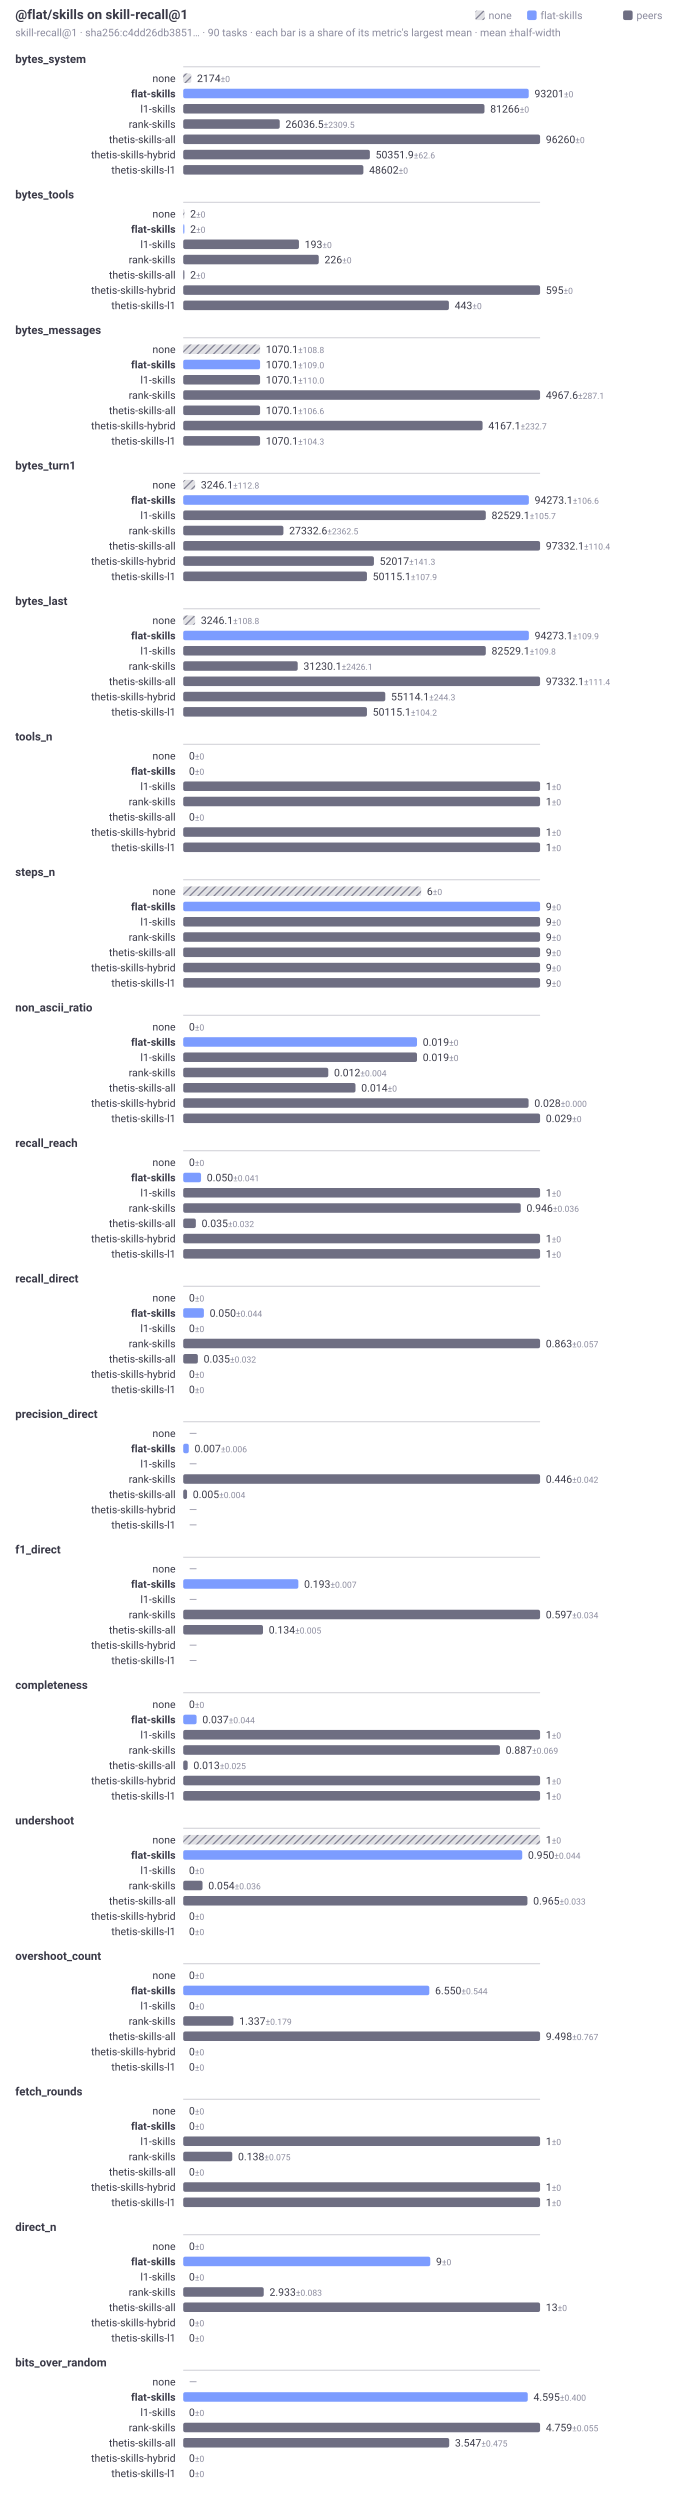
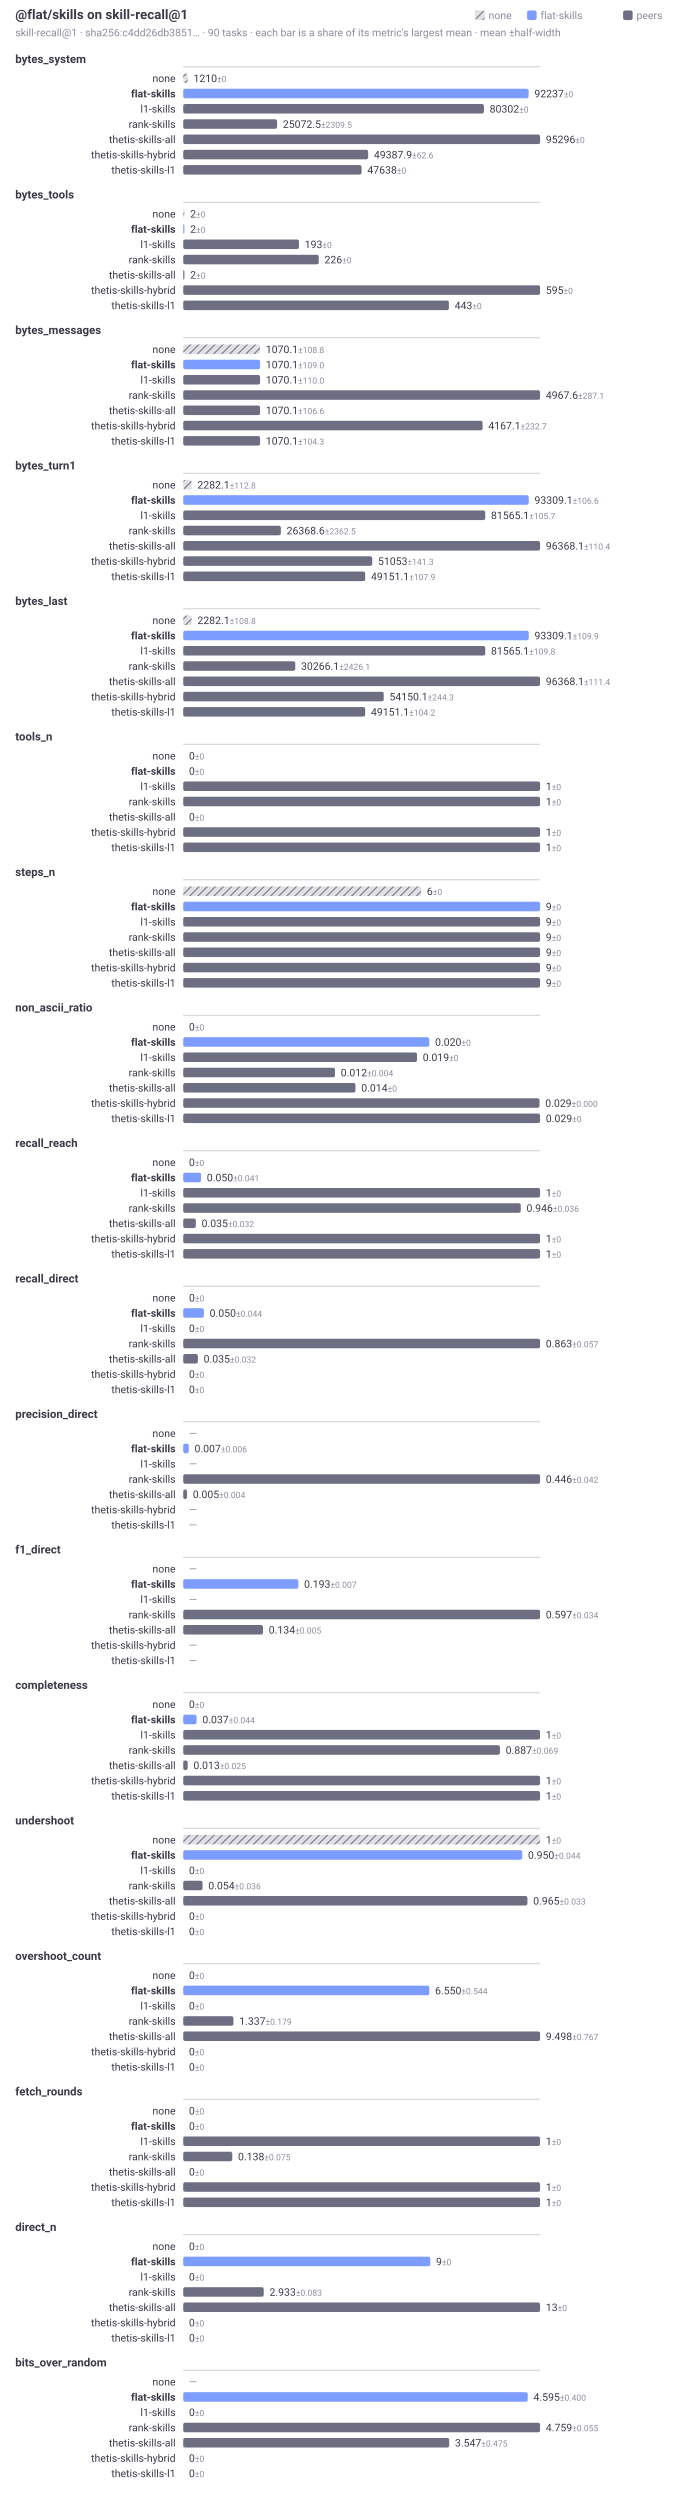
<svg xmlns="http://www.w3.org/2000/svg" width="720" height="2620" viewBox="0 0 720 2620" role="img" aria-labelledby="t d" font-family="system-ui, -apple-system, Segoe UI, Roboto, sans-serif">
  <style>.t{fill:#3a3a48}.f{fill:#8b8b9e}@media (prefers-color-scheme:dark){.t{fill:#d2d2dc}.f{fill:#9a9aae}}</style>
  <defs>
    <pattern id="hatch" width="6" height="6" patternUnits="userSpaceOnUse" patternTransform="rotate(45)">
      <rect width="6" height="6" fill="#6e6e82" fill-opacity="0.22" />
      <line x1="0" y1="0" x2="0" y2="6" stroke="#6e6e82" stroke-width="2" />
    </pattern>
  </defs>
  <text class="t" x="16" y="20" font-size="14" font-weight="600">@flat/skills on skill-recall@1</text>
  <text class="f" x="16" y="38" font-size="11">skill-recall@1 · sha256:c4dd26db3851… · 90 tasks · each bar is a share of its metric's largest mean · mean ±half-width</text>
  <rect x="653" y="11" width="10" height="10" rx="2" fill="#6e6e82" />
  <text class="f" x="667" y="20" font-size="11">peers</text>
  <rect x="552.4" y="11" width="10" height="10" rx="2" fill="#7c9cff" />
  <text class="f" x="566.4" y="20" font-size="11">flat-skills</text>
  <rect x="498" y="11" width="10" height="10" rx="2" fill="url(#hatch)" />
  <text class="f" x="512" y="20" font-size="11">none</text>
  <text class="t" x="16" y="66" font-size="12" font-weight="600">bytes_system</text>
  <line x1="192" y1="70" x2="566" y2="70" stroke="#6e6e82" stroke-opacity="0.35" stroke-width="1" />
  <text class="t" x="184" y="86" font-size="11" text-anchor="end">none</text>
-   <rect x="192" y="77" width="8.45" height="10" rx="2" fill="url(#hatch)" />
-   <text class="t" x="206.45" y="86" font-size="11">2174<tspan class="f" font-size="9"> ±0</tspan>
+   <rect x="192" y="77" width="4.75" height="10" rx="2" fill="url(#hatch)" />
+   <text class="t" x="202.75" y="86" font-size="11">1210<tspan class="f" font-size="9"> ±0</tspan>
  </text>
  <text class="t" x="184" y="102" font-size="11" text-anchor="end" font-weight="600">flat-skills</text>
-   <rect x="192" y="93" width="362.11" height="10" rx="2" fill="#7c9cff" />
-   <text class="t" x="560.11" y="102" font-size="11">93201<tspan class="f" font-size="9"> ±0</tspan>
+   <rect x="192" y="93" width="361.99" height="10" rx="2" fill="#7c9cff" />
+   <text class="t" x="559.99" y="102" font-size="11">92237<tspan class="f" font-size="9"> ±0</tspan>
  </text>
  <text class="t" x="184" y="118" font-size="11" text-anchor="end">l1-skills</text>
-   <rect x="192" y="109" width="315.74" height="10" rx="2" fill="#6e6e82" />
-   <text class="t" x="513.74" y="118" font-size="11">81266<tspan class="f" font-size="9"> ±0</tspan>
+   <rect x="192" y="109" width="315.15" height="10" rx="2" fill="#6e6e82" />
+   <text class="t" x="513.15" y="118" font-size="11">80302<tspan class="f" font-size="9"> ±0</tspan>
  </text>
  <text class="t" x="184" y="134" font-size="11" text-anchor="end">rank-skills</text>
-   <rect x="192" y="125" width="101.16" height="10" rx="2" fill="#6e6e82" />
-   <text class="t" x="299.16" y="134" font-size="11">26036.5<tspan class="f" font-size="9"> ±2309.5</tspan>
+   <rect x="192" y="125" width="98.4" height="10" rx="2" fill="#6e6e82" />
+   <text class="t" x="296.4" y="134" font-size="11">25072.5<tspan class="f" font-size="9"> ±2309.5</tspan>
  </text>
  <text class="t" x="184" y="150" font-size="11" text-anchor="end">thetis-skills-all</text>
  <rect x="192" y="141" width="374" height="10" rx="2" fill="#6e6e82" />
-   <text class="t" x="572" y="150" font-size="11">96260<tspan class="f" font-size="9"> ±0</tspan>
+   <text class="t" x="572" y="150" font-size="11">95296<tspan class="f" font-size="9"> ±0</tspan>
  </text>
  <text class="t" x="184" y="166" font-size="11" text-anchor="end">thetis-skills-hybrid</text>
-   <rect x="192" y="157" width="195.63" height="10" rx="2" fill="#6e6e82" />
-   <text class="t" x="393.63" y="166" font-size="11">50351.9<tspan class="f" font-size="9"> ±62.6</tspan>
+   <rect x="192" y="157" width="193.83" height="10" rx="2" fill="#6e6e82" />
+   <text class="t" x="391.83" y="166" font-size="11">49387.9<tspan class="f" font-size="9"> ±62.6</tspan>
  </text>
  <text class="t" x="184" y="182" font-size="11" text-anchor="end">thetis-skills-l1</text>
-   <rect x="192" y="173" width="188.83" height="10" rx="2" fill="#6e6e82" />
-   <text class="t" x="386.83" y="182" font-size="11">48602<tspan class="f" font-size="9"> ±0</tspan>
+   <rect x="192" y="173" width="186.96" height="10" rx="2" fill="#6e6e82" />
+   <text class="t" x="384.96" y="182" font-size="11">47638<tspan class="f" font-size="9"> ±0</tspan>
  </text>
  <text class="t" x="16" y="208" font-size="12" font-weight="600">bytes_tools</text>
  <line x1="192" y1="212" x2="566" y2="212" stroke="#6e6e82" stroke-opacity="0.35" stroke-width="1" />
  <text class="t" x="184" y="228" font-size="11" text-anchor="end">none</text>
  <rect x="192" y="219" width="1.26" height="10" rx="2" fill="url(#hatch)" />
  <text class="t" x="199.26" y="228" font-size="11">2<tspan class="f" font-size="9"> ±0</tspan>
  </text>
  <text class="t" x="184" y="244" font-size="11" text-anchor="end" font-weight="600">flat-skills</text>
  <rect x="192" y="235" width="1.26" height="10" rx="2" fill="#7c9cff" />
  <text class="t" x="199.26" y="244" font-size="11">2<tspan class="f" font-size="9"> ±0</tspan>
  </text>
  <text class="t" x="184" y="260" font-size="11" text-anchor="end">l1-skills</text>
  <rect x="192" y="251" width="121.31" height="10" rx="2" fill="#6e6e82" />
  <text class="t" x="319.31" y="260" font-size="11">193<tspan class="f" font-size="9"> ±0</tspan>
  </text>
  <text class="t" x="184" y="276" font-size="11" text-anchor="end">rank-skills</text>
  <rect x="192" y="267" width="142.06" height="10" rx="2" fill="#6e6e82" />
  <text class="t" x="340.06" y="276" font-size="11">226<tspan class="f" font-size="9"> ±0</tspan>
  </text>
  <text class="t" x="184" y="292" font-size="11" text-anchor="end">thetis-skills-all</text>
  <rect x="192" y="283" width="1.26" height="10" rx="2" fill="#6e6e82" />
  <text class="t" x="199.26" y="292" font-size="11">2<tspan class="f" font-size="9"> ±0</tspan>
  </text>
  <text class="t" x="184" y="308" font-size="11" text-anchor="end">thetis-skills-hybrid</text>
  <rect x="192" y="299" width="374" height="10" rx="2" fill="#6e6e82" />
  <text class="t" x="572" y="308" font-size="11">595<tspan class="f" font-size="9"> ±0</tspan>
  </text>
  <text class="t" x="184" y="324" font-size="11" text-anchor="end">thetis-skills-l1</text>
  <rect x="192" y="315" width="278.46" height="10" rx="2" fill="#6e6e82" />
  <text class="t" x="476.46" y="324" font-size="11">443<tspan class="f" font-size="9"> ±0</tspan>
  </text>
  <text class="t" x="16" y="350" font-size="12" font-weight="600">bytes_messages</text>
  <line x1="192" y1="354" x2="566" y2="354" stroke="#6e6e82" stroke-opacity="0.35" stroke-width="1" />
  <text class="t" x="184" y="370" font-size="11" text-anchor="end">none</text>
  <rect x="192" y="361" width="80.56" height="10" rx="2" fill="url(#hatch)" />
  <text class="t" x="278.56" y="370" font-size="11">1070.1<tspan class="f" font-size="9"> ±108.8</tspan>
  </text>
  <text class="t" x="184" y="386" font-size="11" text-anchor="end" font-weight="600">flat-skills</text>
  <rect x="192" y="377" width="80.56" height="10" rx="2" fill="#7c9cff" />
  <text class="t" x="278.56" y="386" font-size="11">1070.1<tspan class="f" font-size="9"> ±109.0</tspan>
  </text>
  <text class="t" x="184" y="402" font-size="11" text-anchor="end">l1-skills</text>
  <rect x="192" y="393" width="80.56" height="10" rx="2" fill="#6e6e82" />
  <text class="t" x="278.56" y="402" font-size="11">1070.1<tspan class="f" font-size="9"> ±110.0</tspan>
  </text>
  <text class="t" x="184" y="418" font-size="11" text-anchor="end">rank-skills</text>
  <rect x="192" y="409" width="374" height="10" rx="2" fill="#6e6e82" />
  <text class="t" x="572" y="418" font-size="11">4967.6<tspan class="f" font-size="9"> ±287.1</tspan>
  </text>
  <text class="t" x="184" y="434" font-size="11" text-anchor="end">thetis-skills-all</text>
  <rect x="192" y="425" width="80.56" height="10" rx="2" fill="#6e6e82" />
  <text class="t" x="278.56" y="434" font-size="11">1070.1<tspan class="f" font-size="9"> ±106.6</tspan>
  </text>
  <text class="t" x="184" y="450" font-size="11" text-anchor="end">thetis-skills-hybrid</text>
  <rect x="192" y="441" width="313.74" height="10" rx="2" fill="#6e6e82" />
  <text class="t" x="511.74" y="450" font-size="11">4167.1<tspan class="f" font-size="9"> ±232.7</tspan>
  </text>
  <text class="t" x="184" y="466" font-size="11" text-anchor="end">thetis-skills-l1</text>
  <rect x="192" y="457" width="80.56" height="10" rx="2" fill="#6e6e82" />
  <text class="t" x="278.56" y="466" font-size="11">1070.1<tspan class="f" font-size="9"> ±104.3</tspan>
  </text>
  <text class="t" x="16" y="492" font-size="12" font-weight="600">bytes_turn1</text>
  <line x1="192" y1="496" x2="566" y2="496" stroke="#6e6e82" stroke-opacity="0.35" stroke-width="1" />
  <text class="t" x="184" y="512" font-size="11" text-anchor="end">none</text>
-   <rect x="192" y="503" width="12.47" height="10" rx="2" fill="url(#hatch)" />
-   <text class="t" x="210.47" y="512" font-size="11">3246.1<tspan class="f" font-size="9"> ±112.8</tspan>
+   <rect x="192" y="503" width="8.86" height="10" rx="2" fill="url(#hatch)" />
+   <text class="t" x="206.86" y="512" font-size="11">2282.1<tspan class="f" font-size="9"> ±112.8</tspan>
  </text>
  <text class="t" x="184" y="528" font-size="11" text-anchor="end" font-weight="600">flat-skills</text>
-   <rect x="192" y="519" width="362.25" height="10" rx="2" fill="#7c9cff" />
-   <text class="t" x="560.25" y="528" font-size="11">94273.1<tspan class="f" font-size="9"> ±106.6</tspan>
+   <rect x="192" y="519" width="362.13" height="10" rx="2" fill="#7c9cff" />
+   <text class="t" x="560.13" y="528" font-size="11">93309.1<tspan class="f" font-size="9"> ±106.6</tspan>
  </text>
  <text class="t" x="184" y="544" font-size="11" text-anchor="end">l1-skills</text>
-   <rect x="192" y="535" width="317.12" height="10" rx="2" fill="#6e6e82" />
-   <text class="t" x="515.12" y="544" font-size="11">82529.1<tspan class="f" font-size="9"> ±105.7</tspan>
+   <rect x="192" y="535" width="316.55" height="10" rx="2" fill="#6e6e82" />
+   <text class="t" x="514.55" y="544" font-size="11">81565.1<tspan class="f" font-size="9"> ±105.7</tspan>
  </text>
  <text class="t" x="184" y="560" font-size="11" text-anchor="end">rank-skills</text>
-   <rect x="192" y="551" width="105.03" height="10" rx="2" fill="#6e6e82" />
-   <text class="t" x="303.03" y="560" font-size="11">27332.6<tspan class="f" font-size="9"> ±2362.5</tspan>
+   <rect x="192" y="551" width="102.34" height="10" rx="2" fill="#6e6e82" />
+   <text class="t" x="300.34" y="560" font-size="11">26368.6<tspan class="f" font-size="9"> ±2362.5</tspan>
  </text>
  <text class="t" x="184" y="576" font-size="11" text-anchor="end">thetis-skills-all</text>
  <rect x="192" y="567" width="374" height="10" rx="2" fill="#6e6e82" />
-   <text class="t" x="572" y="576" font-size="11">97332.1<tspan class="f" font-size="9"> ±110.4</tspan>
+   <text class="t" x="572" y="576" font-size="11">96368.1<tspan class="f" font-size="9"> ±110.4</tspan>
  </text>
  <text class="t" x="184" y="592" font-size="11" text-anchor="end">thetis-skills-hybrid</text>
-   <rect x="192" y="583" width="199.88" height="10" rx="2" fill="#6e6e82" />
-   <text class="t" x="397.88" y="592" font-size="11">52017<tspan class="f" font-size="9"> ±141.3</tspan>
+   <rect x="192" y="583" width="198.13" height="10" rx="2" fill="#6e6e82" />
+   <text class="t" x="396.13" y="592" font-size="11">51053<tspan class="f" font-size="9"> ±141.3</tspan>
  </text>
  <text class="t" x="184" y="608" font-size="11" text-anchor="end">thetis-skills-l1</text>
-   <rect x="192" y="599" width="192.57" height="10" rx="2" fill="#6e6e82" />
-   <text class="t" x="390.57" y="608" font-size="11">50115.1<tspan class="f" font-size="9"> ±107.9</tspan>
+   <rect x="192" y="599" width="190.75" height="10" rx="2" fill="#6e6e82" />
+   <text class="t" x="388.75" y="608" font-size="11">49151.1<tspan class="f" font-size="9"> ±107.9</tspan>
  </text>
  <text class="t" x="16" y="634" font-size="12" font-weight="600">bytes_last</text>
  <line x1="192" y1="638" x2="566" y2="638" stroke="#6e6e82" stroke-opacity="0.35" stroke-width="1" />
  <text class="t" x="184" y="654" font-size="11" text-anchor="end">none</text>
-   <rect x="192" y="645" width="12.47" height="10" rx="2" fill="url(#hatch)" />
-   <text class="t" x="210.47" y="654" font-size="11">3246.1<tspan class="f" font-size="9"> ±108.8</tspan>
+   <rect x="192" y="645" width="8.86" height="10" rx="2" fill="url(#hatch)" />
+   <text class="t" x="206.86" y="654" font-size="11">2282.1<tspan class="f" font-size="9"> ±108.8</tspan>
  </text>
  <text class="t" x="184" y="670" font-size="11" text-anchor="end" font-weight="600">flat-skills</text>
-   <rect x="192" y="661" width="362.25" height="10" rx="2" fill="#7c9cff" />
-   <text class="t" x="560.25" y="670" font-size="11">94273.1<tspan class="f" font-size="9"> ±109.9</tspan>
+   <rect x="192" y="661" width="362.13" height="10" rx="2" fill="#7c9cff" />
+   <text class="t" x="560.13" y="670" font-size="11">93309.1<tspan class="f" font-size="9"> ±109.9</tspan>
  </text>
  <text class="t" x="184" y="686" font-size="11" text-anchor="end">l1-skills</text>
-   <rect x="192" y="677" width="317.12" height="10" rx="2" fill="#6e6e82" />
-   <text class="t" x="515.12" y="686" font-size="11">82529.1<tspan class="f" font-size="9"> ±109.8</tspan>
+   <rect x="192" y="677" width="316.55" height="10" rx="2" fill="#6e6e82" />
+   <text class="t" x="514.55" y="686" font-size="11">81565.1<tspan class="f" font-size="9"> ±109.8</tspan>
  </text>
  <text class="t" x="184" y="702" font-size="11" text-anchor="end">rank-skills</text>
-   <rect x="192" y="693" width="120" height="10" rx="2" fill="#6e6e82" />
-   <text class="t" x="318" y="702" font-size="11">31230.1<tspan class="f" font-size="9"> ±2426.1</tspan>
+   <rect x="192" y="693" width="117.46" height="10" rx="2" fill="#6e6e82" />
+   <text class="t" x="315.46" y="702" font-size="11">30266.1<tspan class="f" font-size="9"> ±2426.1</tspan>
  </text>
  <text class="t" x="184" y="718" font-size="11" text-anchor="end">thetis-skills-all</text>
  <rect x="192" y="709" width="374" height="10" rx="2" fill="#6e6e82" />
-   <text class="t" x="572" y="718" font-size="11">97332.1<tspan class="f" font-size="9"> ±111.4</tspan>
+   <text class="t" x="572" y="718" font-size="11">96368.1<tspan class="f" font-size="9"> ±111.4</tspan>
  </text>
  <text class="t" x="184" y="734" font-size="11" text-anchor="end">thetis-skills-hybrid</text>
-   <rect x="192" y="725" width="211.78" height="10" rx="2" fill="#6e6e82" />
-   <text class="t" x="409.78" y="734" font-size="11">55114.1<tspan class="f" font-size="9"> ±244.3</tspan>
+   <rect x="192" y="725" width="210.15" height="10" rx="2" fill="#6e6e82" />
+   <text class="t" x="408.15" y="734" font-size="11">54150.1<tspan class="f" font-size="9"> ±244.3</tspan>
  </text>
  <text class="t" x="184" y="750" font-size="11" text-anchor="end">thetis-skills-l1</text>
-   <rect x="192" y="741" width="192.57" height="10" rx="2" fill="#6e6e82" />
-   <text class="t" x="390.57" y="750" font-size="11">50115.1<tspan class="f" font-size="9"> ±104.2</tspan>
+   <rect x="192" y="741" width="190.75" height="10" rx="2" fill="#6e6e82" />
+   <text class="t" x="388.75" y="750" font-size="11">49151.1<tspan class="f" font-size="9"> ±104.2</tspan>
  </text>
  <text class="t" x="16" y="776" font-size="12" font-weight="600">tools_n</text>
  <line x1="192" y1="780" x2="566" y2="780" stroke="#6e6e82" stroke-opacity="0.35" stroke-width="1" />
  <text class="t" x="184" y="796" font-size="11" text-anchor="end">none</text>
  <rect x="192" y="787" width="0" height="10" rx="2" fill="url(#hatch)" />
  <text class="t" x="198" y="796" font-size="11">0<tspan class="f" font-size="9"> ±0</tspan>
  </text>
  <text class="t" x="184" y="812" font-size="11" text-anchor="end" font-weight="600">flat-skills</text>
  <rect x="192" y="803" width="0" height="10" rx="2" fill="#7c9cff" />
  <text class="t" x="198" y="812" font-size="11">0<tspan class="f" font-size="9"> ±0</tspan>
  </text>
  <text class="t" x="184" y="828" font-size="11" text-anchor="end">l1-skills</text>
  <rect x="192" y="819" width="374" height="10" rx="2" fill="#6e6e82" />
  <text class="t" x="572" y="828" font-size="11">1<tspan class="f" font-size="9"> ±0</tspan>
  </text>
  <text class="t" x="184" y="844" font-size="11" text-anchor="end">rank-skills</text>
  <rect x="192" y="835" width="374" height="10" rx="2" fill="#6e6e82" />
  <text class="t" x="572" y="844" font-size="11">1<tspan class="f" font-size="9"> ±0</tspan>
  </text>
  <text class="t" x="184" y="860" font-size="11" text-anchor="end">thetis-skills-all</text>
  <rect x="192" y="851" width="0" height="10" rx="2" fill="#6e6e82" />
  <text class="t" x="198" y="860" font-size="11">0<tspan class="f" font-size="9"> ±0</tspan>
  </text>
  <text class="t" x="184" y="876" font-size="11" text-anchor="end">thetis-skills-hybrid</text>
  <rect x="192" y="867" width="374" height="10" rx="2" fill="#6e6e82" />
  <text class="t" x="572" y="876" font-size="11">1<tspan class="f" font-size="9"> ±0</tspan>
  </text>
  <text class="t" x="184" y="892" font-size="11" text-anchor="end">thetis-skills-l1</text>
  <rect x="192" y="883" width="374" height="10" rx="2" fill="#6e6e82" />
  <text class="t" x="572" y="892" font-size="11">1<tspan class="f" font-size="9"> ±0</tspan>
  </text>
  <text class="t" x="16" y="918" font-size="12" font-weight="600">steps_n</text>
  <line x1="192" y1="922" x2="566" y2="922" stroke="#6e6e82" stroke-opacity="0.35" stroke-width="1" />
  <text class="t" x="184" y="938" font-size="11" text-anchor="end">none</text>
  <rect x="192" y="929" width="249.33" height="10" rx="2" fill="url(#hatch)" />
  <text class="t" x="447.33" y="938" font-size="11">6<tspan class="f" font-size="9"> ±0</tspan>
  </text>
  <text class="t" x="184" y="954" font-size="11" text-anchor="end" font-weight="600">flat-skills</text>
  <rect x="192" y="945" width="374" height="10" rx="2" fill="#7c9cff" />
  <text class="t" x="572" y="954" font-size="11">9<tspan class="f" font-size="9"> ±0</tspan>
  </text>
  <text class="t" x="184" y="970" font-size="11" text-anchor="end">l1-skills</text>
  <rect x="192" y="961" width="374" height="10" rx="2" fill="#6e6e82" />
  <text class="t" x="572" y="970" font-size="11">9<tspan class="f" font-size="9"> ±0</tspan>
  </text>
  <text class="t" x="184" y="986" font-size="11" text-anchor="end">rank-skills</text>
  <rect x="192" y="977" width="374" height="10" rx="2" fill="#6e6e82" />
  <text class="t" x="572" y="986" font-size="11">9<tspan class="f" font-size="9"> ±0</tspan>
  </text>
  <text class="t" x="184" y="1002" font-size="11" text-anchor="end">thetis-skills-all</text>
  <rect x="192" y="993" width="374" height="10" rx="2" fill="#6e6e82" />
  <text class="t" x="572" y="1002" font-size="11">9<tspan class="f" font-size="9"> ±0</tspan>
  </text>
  <text class="t" x="184" y="1018" font-size="11" text-anchor="end">thetis-skills-hybrid</text>
  <rect x="192" y="1009" width="374" height="10" rx="2" fill="#6e6e82" />
  <text class="t" x="572" y="1018" font-size="11">9<tspan class="f" font-size="9"> ±0</tspan>
  </text>
  <text class="t" x="184" y="1034" font-size="11" text-anchor="end">thetis-skills-l1</text>
  <rect x="192" y="1025" width="374" height="10" rx="2" fill="#6e6e82" />
  <text class="t" x="572" y="1034" font-size="11">9<tspan class="f" font-size="9"> ±0</tspan>
  </text>
  <text class="t" x="16" y="1060" font-size="12" font-weight="600">non_ascii_ratio</text>
  <line x1="192" y1="1064" x2="566" y2="1064" stroke="#6e6e82" stroke-opacity="0.35" stroke-width="1" />
  <text class="t" x="184" y="1080" font-size="11" text-anchor="end">none</text>
  <rect x="192" y="1071" width="0" height="10" rx="2" fill="url(#hatch)" />
  <text class="t" x="198" y="1080" font-size="11">0<tspan class="f" font-size="9"> ±0</tspan>
  </text>
  <text class="t" x="184" y="1096" font-size="11" text-anchor="end" font-weight="600">flat-skills</text>
-   <rect x="192" y="1087" width="245.03" height="10" rx="2" fill="#7c9cff" />
-   <text class="t" x="443.03" y="1096" font-size="11">0.019<tspan class="f" font-size="9"> ±0</tspan>
+   <rect x="192" y="1087" width="257.93" height="10" rx="2" fill="#7c9cff" />
+   <text class="t" x="455.93" y="1096" font-size="11">0.020<tspan class="f" font-size="9"> ±0</tspan>
  </text>
  <text class="t" x="184" y="1112" font-size="11" text-anchor="end">l1-skills</text>
  <rect x="192" y="1103" width="245.03" height="10" rx="2" fill="#6e6e82" />
  <text class="t" x="443.03" y="1112" font-size="11">0.019<tspan class="f" font-size="9"> ±0</tspan>
  </text>
  <text class="t" x="184" y="1128" font-size="11" text-anchor="end">rank-skills</text>
-   <rect x="192" y="1119" width="152.04" height="10" rx="2" fill="#6e6e82" />
-   <text class="t" x="350.04" y="1128" font-size="11">0.012<tspan class="f" font-size="9"> ±0.004</tspan>
+   <rect x="192" y="1119" width="159.06" height="10" rx="2" fill="#6e6e82" />
+   <text class="t" x="357.06" y="1128" font-size="11">0.012<tspan class="f" font-size="9"> ±0.004</tspan>
  </text>
  <text class="t" x="184" y="1144" font-size="11" text-anchor="end">thetis-skills-all</text>
  <rect x="192" y="1135" width="180.55" height="10" rx="2" fill="#6e6e82" />
  <text class="t" x="378.55" y="1144" font-size="11">0.014<tspan class="f" font-size="9"> ±0</tspan>
  </text>
  <text class="t" x="184" y="1160" font-size="11" text-anchor="end">thetis-skills-hybrid</text>
-   <rect x="192" y="1151" width="361.96" height="10" rx="2" fill="#6e6e82" />
-   <text class="t" x="559.96" y="1160" font-size="11">0.028<tspan class="f" font-size="9"> ±0.000</tspan>
+   <rect x="192" y="1151" width="373.43" height="10" rx="2" fill="#6e6e82" />
+   <text class="t" x="571.43" y="1160" font-size="11">0.029<tspan class="f" font-size="9"> ±0.000</tspan>
  </text>
  <text class="t" x="184" y="1176" font-size="11" text-anchor="end">thetis-skills-l1</text>
  <rect x="192" y="1167" width="374" height="10" rx="2" fill="#6e6e82" />
  <text class="t" x="572" y="1176" font-size="11">0.029<tspan class="f" font-size="9"> ±0</tspan>
  </text>
  <text class="t" x="16" y="1202" font-size="12" font-weight="600">recall_reach</text>
  <line x1="192" y1="1206" x2="566" y2="1206" stroke="#6e6e82" stroke-opacity="0.35" stroke-width="1" />
  <text class="t" x="184" y="1222" font-size="11" text-anchor="end">none</text>
  <rect x="192" y="1213" width="0" height="10" rx="2" fill="url(#hatch)" />
  <text class="t" x="198" y="1222" font-size="11">0<tspan class="f" font-size="9"> ±0</tspan>
  </text>
  <text class="t" x="184" y="1238" font-size="11" text-anchor="end" font-weight="600">flat-skills</text>
  <rect x="192" y="1229" width="18.7" height="10" rx="2" fill="#7c9cff" />
  <text class="t" x="216.7" y="1238" font-size="11">0.050<tspan class="f" font-size="9"> ±0.041</tspan>
  </text>
  <text class="t" x="184" y="1254" font-size="11" text-anchor="end">l1-skills</text>
  <rect x="192" y="1245" width="374" height="10" rx="2" fill="#6e6e82" />
  <text class="t" x="572" y="1254" font-size="11">1<tspan class="f" font-size="9"> ±0</tspan>
  </text>
  <text class="t" x="184" y="1270" font-size="11" text-anchor="end">rank-skills</text>
  <rect x="192" y="1261" width="353.74" height="10" rx="2" fill="#6e6e82" />
  <text class="t" x="551.74" y="1270" font-size="11">0.946<tspan class="f" font-size="9"> ±0.036</tspan>
  </text>
  <text class="t" x="184" y="1286" font-size="11" text-anchor="end">thetis-skills-all</text>
  <rect x="192" y="1277" width="13.25" height="10" rx="2" fill="#6e6e82" />
  <text class="t" x="211.25" y="1286" font-size="11">0.035<tspan class="f" font-size="9"> ±0.032</tspan>
  </text>
  <text class="t" x="184" y="1302" font-size="11" text-anchor="end">thetis-skills-hybrid</text>
  <rect x="192" y="1293" width="374" height="10" rx="2" fill="#6e6e82" />
  <text class="t" x="572" y="1302" font-size="11">1<tspan class="f" font-size="9"> ±0</tspan>
  </text>
  <text class="t" x="184" y="1318" font-size="11" text-anchor="end">thetis-skills-l1</text>
  <rect x="192" y="1309" width="374" height="10" rx="2" fill="#6e6e82" />
  <text class="t" x="572" y="1318" font-size="11">1<tspan class="f" font-size="9"> ±0</tspan>
  </text>
  <text class="t" x="16" y="1344" font-size="12" font-weight="600">recall_direct</text>
  <line x1="192" y1="1348" x2="566" y2="1348" stroke="#6e6e82" stroke-opacity="0.35" stroke-width="1" />
  <text class="t" x="184" y="1364" font-size="11" text-anchor="end">none</text>
  <rect x="192" y="1355" width="0" height="10" rx="2" fill="url(#hatch)" />
  <text class="t" x="198" y="1364" font-size="11">0<tspan class="f" font-size="9"> ±0</tspan>
  </text>
  <text class="t" x="184" y="1380" font-size="11" text-anchor="end" font-weight="600">flat-skills</text>
  <rect x="192" y="1371" width="21.68" height="10" rx="2" fill="#7c9cff" />
  <text class="t" x="219.68" y="1380" font-size="11">0.050<tspan class="f" font-size="9"> ±0.044</tspan>
  </text>
  <text class="t" x="184" y="1396" font-size="11" text-anchor="end">l1-skills</text>
  <rect x="192" y="1387" width="0" height="10" rx="2" fill="#6e6e82" />
  <text class="t" x="198" y="1396" font-size="11">0<tspan class="f" font-size="9"> ±0</tspan>
  </text>
  <text class="t" x="184" y="1412" font-size="11" text-anchor="end">rank-skills</text>
  <rect x="192" y="1403" width="374" height="10" rx="2" fill="#6e6e82" />
  <text class="t" x="572" y="1412" font-size="11">0.863<tspan class="f" font-size="9"> ±0.057</tspan>
  </text>
  <text class="t" x="184" y="1428" font-size="11" text-anchor="end">thetis-skills-all</text>
  <rect x="192" y="1419" width="15.36" height="10" rx="2" fill="#6e6e82" />
  <text class="t" x="213.36" y="1428" font-size="11">0.035<tspan class="f" font-size="9"> ±0.032</tspan>
  </text>
  <text class="t" x="184" y="1444" font-size="11" text-anchor="end">thetis-skills-hybrid</text>
  <rect x="192" y="1435" width="0" height="10" rx="2" fill="#6e6e82" />
  <text class="t" x="198" y="1444" font-size="11">0<tspan class="f" font-size="9"> ±0</tspan>
  </text>
  <text class="t" x="184" y="1460" font-size="11" text-anchor="end">thetis-skills-l1</text>
  <rect x="192" y="1451" width="0" height="10" rx="2" fill="#6e6e82" />
  <text class="t" x="198" y="1460" font-size="11">0<tspan class="f" font-size="9"> ±0</tspan>
  </text>
  <text class="t" x="16" y="1486" font-size="12" font-weight="600">precision_direct</text>
  <line x1="192" y1="1490" x2="566" y2="1490" stroke="#6e6e82" stroke-opacity="0.35" stroke-width="1" />
  <text class="t" x="184" y="1506" font-size="11" text-anchor="end">none</text>
  <rect x="192" y="1497" width="0" height="10" rx="2" fill="url(#hatch)" />
  <text class="f" x="198" y="1506" font-size="11">—</text>
  <text class="t" x="184" y="1522" font-size="11" text-anchor="end" font-weight="600">flat-skills</text>
  <rect x="192" y="1513" width="5.83" height="10" rx="2" fill="#7c9cff" />
  <text class="t" x="203.83" y="1522" font-size="11">0.007<tspan class="f" font-size="9"> ±0.006</tspan>
  </text>
  <text class="t" x="184" y="1538" font-size="11" text-anchor="end">l1-skills</text>
  <rect x="192" y="1529" width="0" height="10" rx="2" fill="#6e6e82" />
  <text class="f" x="198" y="1538" font-size="11">—</text>
  <text class="t" x="184" y="1554" font-size="11" text-anchor="end">rank-skills</text>
  <rect x="192" y="1545" width="374" height="10" rx="2" fill="#6e6e82" />
  <text class="t" x="572" y="1554" font-size="11">0.446<tspan class="f" font-size="9"> ±0.042</tspan>
  </text>
  <text class="t" x="184" y="1570" font-size="11" text-anchor="end">thetis-skills-all</text>
  <rect x="192" y="1561" width="4.03" height="10" rx="2" fill="#6e6e82" />
  <text class="t" x="202.03" y="1570" font-size="11">0.005<tspan class="f" font-size="9"> ±0.004</tspan>
  </text>
  <text class="t" x="184" y="1586" font-size="11" text-anchor="end">thetis-skills-hybrid</text>
  <rect x="192" y="1577" width="0" height="10" rx="2" fill="#6e6e82" />
  <text class="f" x="198" y="1586" font-size="11">—</text>
  <text class="t" x="184" y="1602" font-size="11" text-anchor="end">thetis-skills-l1</text>
  <rect x="192" y="1593" width="0" height="10" rx="2" fill="#6e6e82" />
  <text class="f" x="198" y="1602" font-size="11">—</text>
  <text class="t" x="16" y="1628" font-size="12" font-weight="600">f1_direct</text>
  <line x1="192" y1="1632" x2="566" y2="1632" stroke="#6e6e82" stroke-opacity="0.35" stroke-width="1" />
  <text class="t" x="184" y="1648" font-size="11" text-anchor="end">none</text>
  <rect x="192" y="1639" width="0" height="10" rx="2" fill="url(#hatch)" />
  <text class="f" x="198" y="1648" font-size="11">—</text>
  <text class="t" x="184" y="1664" font-size="11" text-anchor="end" font-weight="600">flat-skills</text>
  <rect x="192" y="1655" width="120.66" height="10" rx="2" fill="#7c9cff" />
  <text class="t" x="318.66" y="1664" font-size="11">0.193<tspan class="f" font-size="9"> ±0.007</tspan>
  </text>
  <text class="t" x="184" y="1680" font-size="11" text-anchor="end">l1-skills</text>
  <rect x="192" y="1671" width="0" height="10" rx="2" fill="#6e6e82" />
  <text class="f" x="198" y="1680" font-size="11">—</text>
  <text class="t" x="184" y="1696" font-size="11" text-anchor="end">rank-skills</text>
  <rect x="192" y="1687" width="374" height="10" rx="2" fill="#6e6e82" />
  <text class="t" x="572" y="1696" font-size="11">0.597<tspan class="f" font-size="9"> ±0.034</tspan>
  </text>
  <text class="t" x="184" y="1712" font-size="11" text-anchor="end">thetis-skills-all</text>
  <rect x="192" y="1703" width="83.63" height="10" rx="2" fill="#6e6e82" />
  <text class="t" x="281.63" y="1712" font-size="11">0.134<tspan class="f" font-size="9"> ±0.005</tspan>
  </text>
  <text class="t" x="184" y="1728" font-size="11" text-anchor="end">thetis-skills-hybrid</text>
  <rect x="192" y="1719" width="0" height="10" rx="2" fill="#6e6e82" />
  <text class="f" x="198" y="1728" font-size="11">—</text>
  <text class="t" x="184" y="1744" font-size="11" text-anchor="end">thetis-skills-l1</text>
  <rect x="192" y="1735" width="0" height="10" rx="2" fill="#6e6e82" />
  <text class="f" x="198" y="1744" font-size="11">—</text>
  <text class="t" x="16" y="1770" font-size="12" font-weight="600">completeness</text>
  <line x1="192" y1="1774" x2="566" y2="1774" stroke="#6e6e82" stroke-opacity="0.35" stroke-width="1" />
  <text class="t" x="184" y="1790" font-size="11" text-anchor="end">none</text>
  <rect x="192" y="1781" width="0" height="10" rx="2" fill="url(#hatch)" />
  <text class="t" x="198" y="1790" font-size="11">0<tspan class="f" font-size="9"> ±0</tspan>
  </text>
  <text class="t" x="184" y="1806" font-size="11" text-anchor="end" font-weight="600">flat-skills</text>
  <rect x="192" y="1797" width="14.03" height="10" rx="2" fill="#7c9cff" />
  <text class="t" x="212.03" y="1806" font-size="11">0.037<tspan class="f" font-size="9"> ±0.044</tspan>
  </text>
  <text class="t" x="184" y="1822" font-size="11" text-anchor="end">l1-skills</text>
  <rect x="192" y="1813" width="374" height="10" rx="2" fill="#6e6e82" />
  <text class="t" x="572" y="1822" font-size="11">1<tspan class="f" font-size="9"> ±0</tspan>
  </text>
  <text class="t" x="184" y="1838" font-size="11" text-anchor="end">rank-skills</text>
  <rect x="192" y="1829" width="331.93" height="10" rx="2" fill="#6e6e82" />
  <text class="t" x="529.92" y="1838" font-size="11">0.887<tspan class="f" font-size="9"> ±0.069</tspan>
  </text>
  <text class="t" x="184" y="1854" font-size="11" text-anchor="end">thetis-skills-all</text>
  <rect x="192" y="1845" width="4.68" height="10" rx="2" fill="#6e6e82" />
  <text class="t" x="202.68" y="1854" font-size="11">0.013<tspan class="f" font-size="9"> ±0.025</tspan>
  </text>
  <text class="t" x="184" y="1870" font-size="11" text-anchor="end">thetis-skills-hybrid</text>
  <rect x="192" y="1861" width="374" height="10" rx="2" fill="#6e6e82" />
  <text class="t" x="572" y="1870" font-size="11">1<tspan class="f" font-size="9"> ±0</tspan>
  </text>
  <text class="t" x="184" y="1886" font-size="11" text-anchor="end">thetis-skills-l1</text>
  <rect x="192" y="1877" width="374" height="10" rx="2" fill="#6e6e82" />
  <text class="t" x="572" y="1886" font-size="11">1<tspan class="f" font-size="9"> ±0</tspan>
  </text>
  <text class="t" x="16" y="1912" font-size="12" font-weight="600">undershoot</text>
  <line x1="192" y1="1916" x2="566" y2="1916" stroke="#6e6e82" stroke-opacity="0.35" stroke-width="1" />
  <text class="t" x="184" y="1932" font-size="11" text-anchor="end">none</text>
  <rect x="192" y="1923" width="374" height="10" rx="2" fill="url(#hatch)" />
  <text class="t" x="572" y="1932" font-size="11">1<tspan class="f" font-size="9"> ±0</tspan>
  </text>
  <text class="t" x="184" y="1948" font-size="11" text-anchor="end" font-weight="600">flat-skills</text>
  <rect x="192" y="1939" width="355.3" height="10" rx="2" fill="#7c9cff" />
  <text class="t" x="553.3" y="1948" font-size="11">0.950<tspan class="f" font-size="9"> ±0.044</tspan>
  </text>
  <text class="t" x="184" y="1964" font-size="11" text-anchor="end">l1-skills</text>
  <rect x="192" y="1955" width="0" height="10" rx="2" fill="#6e6e82" />
  <text class="t" x="198" y="1964" font-size="11">0<tspan class="f" font-size="9"> ±0</tspan>
  </text>
  <text class="t" x="184" y="1980" font-size="11" text-anchor="end">rank-skills</text>
  <rect x="192" y="1971" width="20.26" height="10" rx="2" fill="#6e6e82" />
  <text class="t" x="218.26" y="1980" font-size="11">0.054<tspan class="f" font-size="9"> ±0.036</tspan>
  </text>
  <text class="t" x="184" y="1996" font-size="11" text-anchor="end">thetis-skills-all</text>
  <rect x="192" y="1987" width="360.75" height="10" rx="2" fill="#6e6e82" />
  <text class="t" x="558.75" y="1996" font-size="11">0.965<tspan class="f" font-size="9"> ±0.033</tspan>
  </text>
  <text class="t" x="184" y="2012" font-size="11" text-anchor="end">thetis-skills-hybrid</text>
  <rect x="192" y="2003" width="0" height="10" rx="2" fill="#6e6e82" />
  <text class="t" x="198" y="2012" font-size="11">0<tspan class="f" font-size="9"> ±0</tspan>
  </text>
  <text class="t" x="184" y="2028" font-size="11" text-anchor="end">thetis-skills-l1</text>
  <rect x="192" y="2019" width="0" height="10" rx="2" fill="#6e6e82" />
  <text class="t" x="198" y="2028" font-size="11">0<tspan class="f" font-size="9"> ±0</tspan>
  </text>
  <text class="t" x="16" y="2054" font-size="12" font-weight="600">overshoot_count</text>
  <line x1="192" y1="2058" x2="566" y2="2058" stroke="#6e6e82" stroke-opacity="0.35" stroke-width="1" />
  <text class="t" x="184" y="2074" font-size="11" text-anchor="end">none</text>
  <rect x="192" y="2065" width="0" height="10" rx="2" fill="url(#hatch)" />
  <text class="t" x="198" y="2074" font-size="11">0<tspan class="f" font-size="9"> ±0</tspan>
  </text>
  <text class="t" x="184" y="2090" font-size="11" text-anchor="end" font-weight="600">flat-skills</text>
  <rect x="192" y="2081" width="257.92" height="10" rx="2" fill="#7c9cff" />
  <text class="t" x="455.92" y="2090" font-size="11">6.550<tspan class="f" font-size="9"> ±0.544</tspan>
  </text>
  <text class="t" x="184" y="2106" font-size="11" text-anchor="end">l1-skills</text>
  <rect x="192" y="2097" width="0" height="10" rx="2" fill="#6e6e82" />
  <text class="t" x="198" y="2106" font-size="11">0<tspan class="f" font-size="9"> ±0</tspan>
  </text>
  <text class="t" x="184" y="2122" font-size="11" text-anchor="end">rank-skills</text>
  <rect x="192" y="2113" width="52.67" height="10" rx="2" fill="#6e6e82" />
  <text class="t" x="250.67" y="2122" font-size="11">1.337<tspan class="f" font-size="9"> ±0.179</tspan>
  </text>
  <text class="t" x="184" y="2138" font-size="11" text-anchor="end">thetis-skills-all</text>
  <rect x="192" y="2129" width="374" height="10" rx="2" fill="#6e6e82" />
  <text class="t" x="572" y="2138" font-size="11">9.498<tspan class="f" font-size="9"> ±0.767</tspan>
  </text>
  <text class="t" x="184" y="2154" font-size="11" text-anchor="end">thetis-skills-hybrid</text>
  <rect x="192" y="2145" width="0" height="10" rx="2" fill="#6e6e82" />
  <text class="t" x="198" y="2154" font-size="11">0<tspan class="f" font-size="9"> ±0</tspan>
  </text>
  <text class="t" x="184" y="2170" font-size="11" text-anchor="end">thetis-skills-l1</text>
  <rect x="192" y="2161" width="0" height="10" rx="2" fill="#6e6e82" />
  <text class="t" x="198" y="2170" font-size="11">0<tspan class="f" font-size="9"> ±0</tspan>
  </text>
  <text class="t" x="16" y="2196" font-size="12" font-weight="600">fetch_rounds</text>
  <line x1="192" y1="2200" x2="566" y2="2200" stroke="#6e6e82" stroke-opacity="0.35" stroke-width="1" />
  <text class="t" x="184" y="2216" font-size="11" text-anchor="end">none</text>
  <rect x="192" y="2207" width="0" height="10" rx="2" fill="url(#hatch)" />
  <text class="t" x="198" y="2216" font-size="11">0<tspan class="f" font-size="9"> ±0</tspan>
  </text>
  <text class="t" x="184" y="2232" font-size="11" text-anchor="end" font-weight="600">flat-skills</text>
  <rect x="192" y="2223" width="0" height="10" rx="2" fill="#7c9cff" />
  <text class="t" x="198" y="2232" font-size="11">0<tspan class="f" font-size="9"> ±0</tspan>
  </text>
  <text class="t" x="184" y="2248" font-size="11" text-anchor="end">l1-skills</text>
  <rect x="192" y="2239" width="374" height="10" rx="2" fill="#6e6e82" />
  <text class="t" x="572" y="2248" font-size="11">1<tspan class="f" font-size="9"> ±0</tspan>
  </text>
  <text class="t" x="184" y="2264" font-size="11" text-anchor="end">rank-skills</text>
  <rect x="192" y="2255" width="51.43" height="10" rx="2" fill="#6e6e82" />
  <text class="t" x="249.43" y="2264" font-size="11">0.138<tspan class="f" font-size="9"> ±0.075</tspan>
  </text>
  <text class="t" x="184" y="2280" font-size="11" text-anchor="end">thetis-skills-all</text>
  <rect x="192" y="2271" width="0" height="10" rx="2" fill="#6e6e82" />
  <text class="t" x="198" y="2280" font-size="11">0<tspan class="f" font-size="9"> ±0</tspan>
  </text>
  <text class="t" x="184" y="2296" font-size="11" text-anchor="end">thetis-skills-hybrid</text>
  <rect x="192" y="2287" width="374" height="10" rx="2" fill="#6e6e82" />
  <text class="t" x="572" y="2296" font-size="11">1<tspan class="f" font-size="9"> ±0</tspan>
  </text>
  <text class="t" x="184" y="2312" font-size="11" text-anchor="end">thetis-skills-l1</text>
  <rect x="192" y="2303" width="374" height="10" rx="2" fill="#6e6e82" />
  <text class="t" x="572" y="2312" font-size="11">1<tspan class="f" font-size="9"> ±0</tspan>
  </text>
  <text class="t" x="16" y="2338" font-size="12" font-weight="600">direct_n</text>
  <line x1="192" y1="2342" x2="566" y2="2342" stroke="#6e6e82" stroke-opacity="0.35" stroke-width="1" />
  <text class="t" x="184" y="2358" font-size="11" text-anchor="end">none</text>
  <rect x="192" y="2349" width="0" height="10" rx="2" fill="url(#hatch)" />
  <text class="t" x="198" y="2358" font-size="11">0<tspan class="f" font-size="9"> ±0</tspan>
  </text>
  <text class="t" x="184" y="2374" font-size="11" text-anchor="end" font-weight="600">flat-skills</text>
  <rect x="192" y="2365" width="258.92" height="10" rx="2" fill="#7c9cff" />
  <text class="t" x="456.92" y="2374" font-size="11">9<tspan class="f" font-size="9"> ±0</tspan>
  </text>
  <text class="t" x="184" y="2390" font-size="11" text-anchor="end">l1-skills</text>
  <rect x="192" y="2381" width="0" height="10" rx="2" fill="#6e6e82" />
  <text class="t" x="198" y="2390" font-size="11">0<tspan class="f" font-size="9"> ±0</tspan>
  </text>
  <text class="t" x="184" y="2406" font-size="11" text-anchor="end">rank-skills</text>
  <rect x="192" y="2397" width="84.39" height="10" rx="2" fill="#6e6e82" />
  <text class="t" x="282.39" y="2406" font-size="11">2.933<tspan class="f" font-size="9"> ±0.083</tspan>
  </text>
  <text class="t" x="184" y="2422" font-size="11" text-anchor="end">thetis-skills-all</text>
  <rect x="192" y="2413" width="374" height="10" rx="2" fill="#6e6e82" />
  <text class="t" x="572" y="2422" font-size="11">13<tspan class="f" font-size="9"> ±0</tspan>
  </text>
  <text class="t" x="184" y="2438" font-size="11" text-anchor="end">thetis-skills-hybrid</text>
  <rect x="192" y="2429" width="0" height="10" rx="2" fill="#6e6e82" />
  <text class="t" x="198" y="2438" font-size="11">0<tspan class="f" font-size="9"> ±0</tspan>
  </text>
  <text class="t" x="184" y="2454" font-size="11" text-anchor="end">thetis-skills-l1</text>
  <rect x="192" y="2445" width="0" height="10" rx="2" fill="#6e6e82" />
  <text class="t" x="198" y="2454" font-size="11">0<tspan class="f" font-size="9"> ±0</tspan>
  </text>
  <text class="t" x="16" y="2480" font-size="12" font-weight="600">bits_over_random</text>
  <line x1="192" y1="2484" x2="566" y2="2484" stroke="#6e6e82" stroke-opacity="0.35" stroke-width="1" />
  <text class="t" x="184" y="2500" font-size="11" text-anchor="end">none</text>
  <rect x="192" y="2491" width="0" height="10" rx="2" fill="url(#hatch)" />
  <text class="f" x="198" y="2500" font-size="11">—</text>
  <text class="t" x="184" y="2516" font-size="11" text-anchor="end" font-weight="600">flat-skills</text>
  <rect x="192" y="2507" width="361.09" height="10" rx="2" fill="#7c9cff" />
  <text class="t" x="559.09" y="2516" font-size="11">4.595<tspan class="f" font-size="9"> ±0.400</tspan>
  </text>
  <text class="t" x="184" y="2532" font-size="11" text-anchor="end">l1-skills</text>
  <rect x="192" y="2523" width="0" height="10" rx="2" fill="#6e6e82" />
  <text class="t" x="198" y="2532" font-size="11">0<tspan class="f" font-size="9"> ±0</tspan>
  </text>
  <text class="t" x="184" y="2548" font-size="11" text-anchor="end">rank-skills</text>
  <rect x="192" y="2539" width="374" height="10" rx="2" fill="#6e6e82" />
  <text class="t" x="572" y="2548" font-size="11">4.759<tspan class="f" font-size="9"> ±0.055</tspan>
  </text>
  <text class="t" x="184" y="2564" font-size="11" text-anchor="end">thetis-skills-all</text>
  <rect x="192" y="2555" width="278.77" height="10" rx="2" fill="#6e6e82" />
  <text class="t" x="476.77" y="2564" font-size="11">3.547<tspan class="f" font-size="9"> ±0.475</tspan>
  </text>
  <text class="t" x="184" y="2580" font-size="11" text-anchor="end">thetis-skills-hybrid</text>
  <rect x="192" y="2571" width="0" height="10" rx="2" fill="#6e6e82" />
  <text class="t" x="198" y="2580" font-size="11">0<tspan class="f" font-size="9"> ±0</tspan>
  </text>
  <text class="t" x="184" y="2596" font-size="11" text-anchor="end">thetis-skills-l1</text>
  <rect x="192" y="2587" width="0" height="10" rx="2" fill="#6e6e82" />
  <text class="t" x="198" y="2596" font-size="11">0<tspan class="f" font-size="9"> ±0</tspan>
  </text>
</svg>
